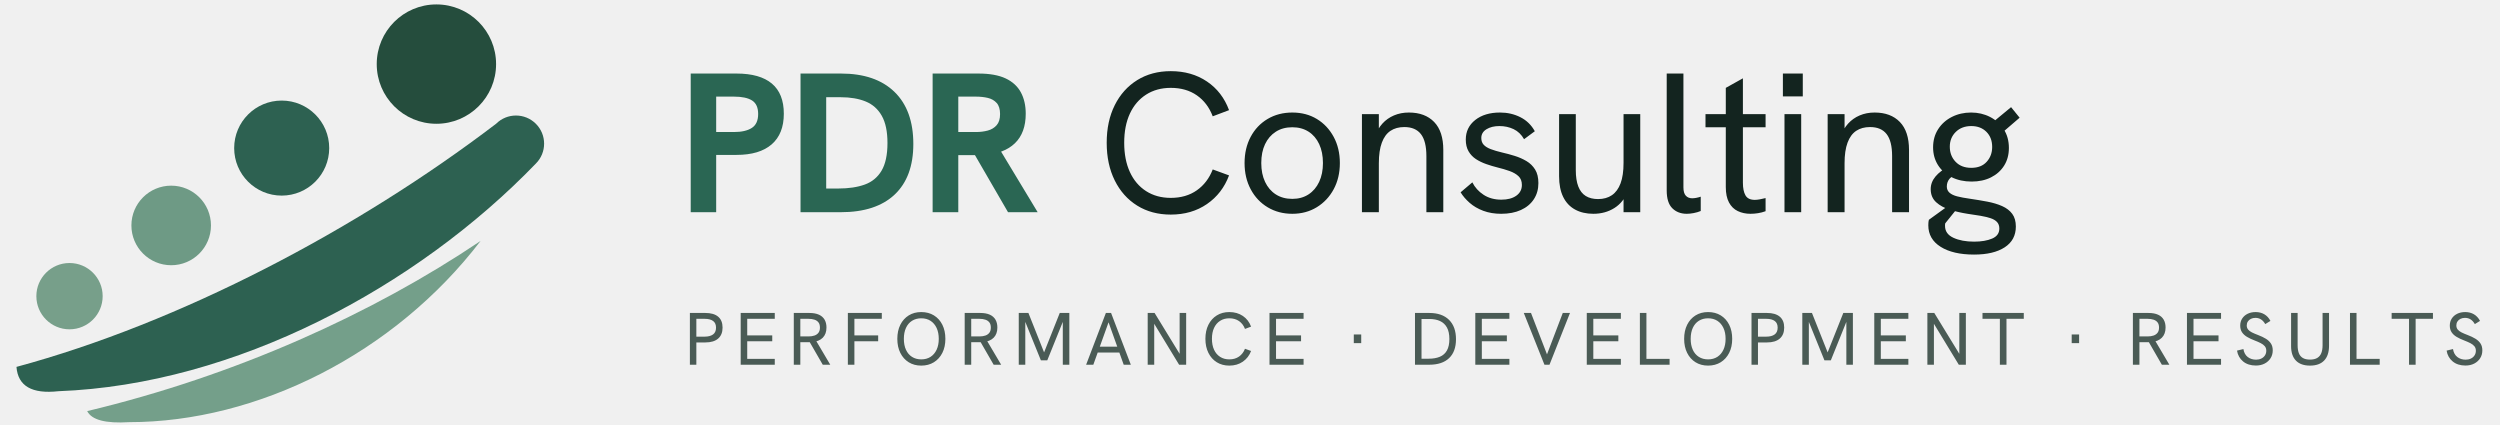
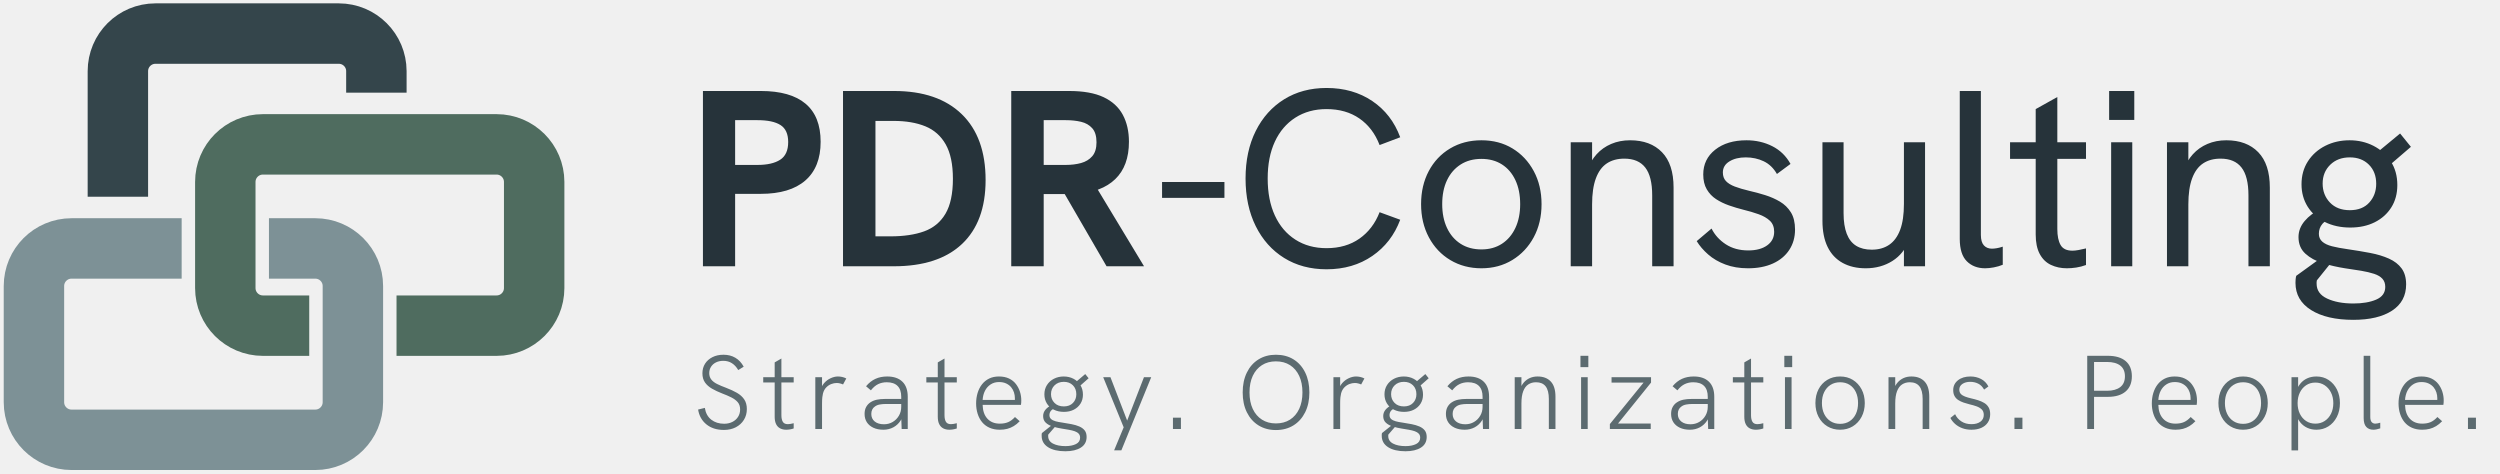
- <svg xmlns="http://www.w3.org/2000/svg" viewBox="0 0 376.7 64.0" width="377" height="64" role="img" aria-label="PDR Consulting">
-   <g transform="translate(0.00 0.00) scale(0.3333) translate(-44.0 -6.0)">
-     <circle cx="75" cy="140" r="15" fill="#779F8A" />
-     <circle cx="121" cy="108" r="18" fill="#6E9A85" />
-     <circle cx="171" cy="73" r="21.5" fill="#2D6151" />
-     <circle cx="241" cy="35" r="27" fill="#254D3D" />
-     <path d="M51 172 C 125 152, 205 110, 268 62 A 12.5 12.5 0 0 1 286 80 C 232 136, 150 180, 70 183 Q 52 185 51 172 Z" fill="#2D6151" />
-     <path d="M83 192 C 150 176, 212 148, 261 115 C 222 166, 160 197, 102 197 Q 86 198 83 192 Z" fill="#749F8A" />
+ <svg xmlns="http://www.w3.org/2000/svg" viewBox="0 0 337.9 64.0" width="338" height="64" role="img" aria-label="PDR-Consulting">
+   <g transform="scale(0.09078) translate(-30.0 -30.0)">
+     <defs>
+       <clipPath id="atl">
+         <rect x="300" y="330" width="130" height="135" />
+       </clipPath>
+       <clipPath id="abr">
+         <rect x="490" y="440" width="130" height="140" />
+       </clipPath>
+       <mask id="ama" maskUnits="userSpaceOnUse" x="0" y="0" width="900" height="800">
+         <rect x="0" y="0" width="900" height="800" fill="#fff" />
+         <rect x="365" y="245" width="460" height="270" rx="56" stroke="#000" stroke-width="154" fill="#000" />
+         <rect x="80" y="400" width="475" height="285" rx="56" stroke="#000" stroke-width="154" fill="#000" />
+       </mask>
+       <mask id="amb" maskUnits="userSpaceOnUse" x="0" y="0" width="900" height="800">
+         <rect x="0" y="0" width="900" height="800" fill="#fff" />
+         <g clip-path="url(#abr)">
+           <rect x="80" y="400" width="475" height="285" rx="56" fill="none" stroke="#000" stroke-width="154" />
+         </g>
+       </mask>
+       <mask id="amc" maskUnits="userSpaceOnUse" x="0" y="0" width="900" height="800">
+         <rect x="0" y="0" width="900" height="800" fill="#fff" />
+         <g clip-path="url(#atl)">
+           <rect x="365" y="245" width="460" height="270" rx="56" fill="none" stroke="#000" stroke-width="154" />
+         </g>
+       </mask>
+     </defs>
+     <g mask="url(#ama)">
+       <rect x="205" y="80" width="385" height="320" rx="56" fill="none" stroke="#34454B" stroke-width="90" />
+     </g>
+     <g mask="url(#amb)">
+       <rect x="365" y="245" width="460" height="270" rx="56" fill="none" stroke="#4F6C5F" stroke-width="90" />
+     </g>
+     <g mask="url(#amc)">
+       <rect x="80" y="400" width="475" height="285" rx="56" fill="none" stroke="#7D9196" stroke-width="90" />
+     </g>
  </g>
-   <path d="M104.01 32.0V11.09H110.91Q114.45 11.09 116.25 12.605Q118.05 14.12 118.05 17.15Q118.05 20.18 116.22 21.77Q114.39 23.36 110.91 23.36H107.85V32.0ZM107.85 19.91H110.52Q112.26 19.91 113.22 19.295Q114.18 18.68 114.18 17.18Q114.18 15.74 113.265 15.155Q112.35 14.57 110.52 14.57H107.85ZM120.57 32.0V11.09H126.66Q131.88 11.09 134.73 13.85Q137.58 16.61 137.58 21.71Q137.58 26.69 134.76 29.345Q131.94 32.0 126.63 32.0ZM124.44 28.43H126.24Q128.61 28.43 130.26 27.83Q131.91 27.23 132.795 25.73Q133.68 24.23 133.68 21.56Q133.68 18.98 132.825 17.465Q131.97 15.95 130.395 15.305Q128.82 14.66 126.6 14.66H124.44ZM140.49 32.0V11.09H147.39Q149.94 11.09 151.5 11.825Q153.06 12.56 153.795 13.925Q154.53 15.29 154.53 17.15Q154.53 20.03 152.895 21.605Q151.26 23.18 148.23 23.36Q147.54 23.39 146.82 23.39Q146.1 23.39 145.59 23.39H144.36V32.0ZM151.86 32.0 146.61 22.94 150.57 22.46 156.33 32.0ZM144.36 19.91H147.0Q147.99 19.91 148.815 19.685Q149.64 19.46 150.15 18.875Q150.66 18.29 150.66 17.21Q150.66 16.1 150.15 15.53Q149.64 14.96 148.815 14.765Q147.99 14.57 147.0 14.57H144.36Z" fill="#2A6653" />
-   <path d="M176.4 32.36Q173.52 32.36 171.345 31.01Q169.17 29.66 167.955 27.215Q166.74 24.77 166.74 21.53Q166.74 18.29 167.955 15.86Q169.17 13.43 171.345 12.08Q173.52 10.73 176.4 10.73Q179.55 10.73 181.86 12.29Q184.17 13.85 185.19 16.61L182.73 17.54Q181.95 15.5 180.33 14.375Q178.71 13.25 176.4 13.25Q174.27 13.25 172.68 14.27Q171.09 15.29 170.235 17.135Q169.38 18.98 169.38 21.53Q169.38 24.08 170.235 25.94Q171.09 27.8 172.68 28.82Q174.27 29.84 176.4 29.84Q178.71 29.84 180.33 28.7Q181.95 27.56 182.73 25.55L185.19 26.45Q184.17 29.18 181.86 30.77Q179.55 32.36 176.4 32.36ZM194.73 32.24Q192.66 32.24 191.025 31.265Q189.39 30.29 188.46 28.55Q187.53 26.81 187.53 24.59Q187.53 22.37 188.445 20.645Q189.36 18.92 190.995 17.945Q192.63 16.97 194.73 16.97Q196.83 16.97 198.435 17.945Q200.04 18.92 200.97 20.645Q201.9 22.37 201.9 24.59Q201.9 26.81 200.97 28.535Q200.04 30.26 198.42 31.25Q196.8 32.24 194.73 32.24ZM194.73 29.99Q196.14 29.99 197.175 29.315Q198.21 28.64 198.78 27.425Q199.35 26.21 199.35 24.59Q199.35 22.94 198.78 21.725Q198.21 20.51 197.175 19.85Q196.14 19.19 194.73 19.19Q193.29 19.19 192.24 19.865Q191.19 20.54 190.62 21.74Q190.05 22.94 190.05 24.59Q190.05 26.21 190.62 27.425Q191.19 28.64 192.24 29.315Q193.29 29.99 194.73 29.99ZM205.23 32.0V17.21H207.78V20.36L207.18 20.57Q207.6 19.43 208.32 18.635Q209.04 17.84 210.06 17.405Q211.08 16.97 212.31 16.97Q214.74 16.97 216.12 18.395Q217.5 19.82 217.5 22.61V32.0H214.95V23.54Q214.95 21.29 214.125 20.225Q213.3 19.16 211.62 19.16Q210.39 19.16 209.535 19.73Q208.68 20.3 208.23 21.515Q207.78 22.73 207.78 24.62V32.0ZM226.23 32.24Q224.73 32.24 223.53 31.79Q222.33 31.34 221.475 30.59Q220.62 29.84 220.11 29.0L221.88 27.5Q222.45 28.64 223.575 29.375Q224.7 30.11 226.26 30.11Q227.67 30.11 228.51 29.51Q229.35 28.91 229.35 27.89Q229.35 27.05 228.84 26.57Q228.33 26.09 227.49 25.79Q226.65 25.49 225.66 25.25Q224.82 25.04 223.965 24.74Q223.11 24.44 222.42 23.99Q221.73 23.54 221.31 22.82Q220.89 22.1 220.89 21.05Q220.89 19.22 222.315 18.095Q223.74 16.97 226.05 16.97Q227.73 16.97 229.125 17.675Q230.52 18.38 231.3 19.79L229.68 20.99Q229.08 19.94 228.105 19.475Q227.13 19.01 225.96 19.01Q224.79 19.01 224.01 19.49Q223.23 19.97 223.23 20.81Q223.23 21.44 223.59 21.83Q223.95 22.22 224.655 22.49Q225.36 22.76 226.38 23.0Q227.31 23.21 228.27 23.51Q229.23 23.81 230.04 24.29Q230.85 24.77 231.345 25.565Q231.84 26.36 231.84 27.62Q231.84 29.0 231.15 30.05Q230.46 31.1 229.2 31.67Q227.94 32.24 226.23 32.24ZM240.12 32.24Q238.53 32.24 237.36 31.595Q236.19 30.95 235.575 29.69Q234.96 28.43 234.96 26.57V17.21H237.48V25.67Q237.48 27.14 237.855 28.115Q238.23 29.09 238.98 29.555Q239.73 30.02 240.84 30.02Q242.07 30.02 242.925 29.435Q243.78 28.85 244.23 27.65Q244.68 26.45 244.68 24.56V17.21H247.2V32.0H244.68V28.85H245.31Q244.68 30.5 243.3 31.37Q241.92 32.24 240.12 32.24ZM254.22 32.24Q252.87 32.24 252.03 31.4Q251.19 30.56 251.19 28.73V11.09H253.71V28.25Q253.71 29.12 254.07 29.51Q254.43 29.9 255.03 29.9Q255.3 29.9 255.63 29.84Q255.96 29.78 256.32 29.66V31.82Q255.81 32.03 255.24 32.135Q254.67 32.24 254.22 32.24ZM263.82 32.24Q262.77 32.24 261.915 31.835Q261.06 31.43 260.58 30.53Q260.1 29.63 260.1 28.22V13.25L262.68 11.81V27.56Q262.68 28.79 263.07 29.465Q263.46 30.14 264.48 30.14Q264.78 30.14 265.2 30.065Q265.62 29.99 266.1 29.87V31.85Q265.53 32.06 264.945 32.15Q264.36 32.24 263.82 32.24ZM257.04 19.19V17.21H266.1V19.19ZM268.95 32.0V17.21H271.47V32.0ZM268.71 14.54V11.09H271.71V14.54ZM275.46 32.0V17.21H278.01V20.36L277.41 20.57Q277.83 19.43 278.55 18.635Q279.27 17.84 280.29 17.405Q281.31 16.97 282.54 16.97Q284.97 16.97 286.35 18.395Q287.73 19.82 287.73 22.61V32.0H285.18V23.54Q285.18 21.29 284.355 20.225Q283.53 19.16 281.85 19.16Q280.62 19.16 279.765 19.73Q278.91 20.3 278.46 21.515Q278.01 22.73 278.01 24.62V32.0ZM297.54 38.39Q294.36 38.39 292.5 37.22Q290.64 36.05 290.64 33.98Q290.64 33.83 290.655 33.59Q290.67 33.35 290.73 33.14L294.42 30.47L295.29 31.07L293.19 33.68Q293.16 33.8 293.16 33.89Q293.16 33.98 293.16 34.07Q293.16 35.27 294.42 35.855Q295.68 36.44 297.54 36.44Q299.19 36.44 300.27 35.975Q301.35 35.51 301.35 34.46Q301.35 33.86 301.005 33.485Q300.66 33.11 300.015 32.9Q299.37 32.69 298.5 32.54Q297.63 32.39 296.55 32.24Q295.2 32.03 293.925 31.64Q292.65 31.25 291.825 30.5Q291 29.75 291 28.52Q291 27.47 291.735 26.6Q292.47 25.73 293.67 25.16L295.29 26.21Q294.27 26.45 293.85 26.945Q293.43 27.44 293.43 28.13Q293.43 28.7 293.835 29.06Q294.24 29.42 295.005 29.615Q295.77 29.81 296.85 29.96Q298.29 30.17 299.55 30.41Q300.81 30.65 301.785 31.085Q302.76 31.52 303.3 32.255Q303.84 32.99 303.84 34.16Q303.84 36.2 302.16 37.295Q300.48 38.39 297.54 38.39ZM297.18 27.38Q295.47 27.38 294.15 26.72Q292.83 26.06 292.095 24.89Q291.36 23.72 291.36 22.22Q291.36 20.66 292.125 19.475Q292.89 18.29 294.195 17.63Q295.5 16.97 297.09 16.97Q298.65 16.97 299.94 17.63Q301.23 18.29 302.01 19.49Q302.79 20.69 302.79 22.31Q302.79 23.84 302.07 24.98Q301.35 26.12 300.09 26.75Q298.83 27.38 297.18 27.38ZM297.12 25.31Q298.62 25.31 299.445 24.395Q300.27 23.48 300.27 22.16Q300.27 20.75 299.4 19.88Q298.53 19.01 297.12 19.01Q295.68 19.01 294.78 19.895Q293.88 20.78 293.88 22.13Q293.88 23.48 294.75 24.395Q295.62 25.31 297.12 25.31ZM301.83 19.97 300 18.74 303.12 16.16 304.41 17.75Z" fill="#13241F" />
-   <path d="M103.885 55.0V47.194H106.214Q107.48 47.194 108.146 47.754Q108.813 48.314 108.813 49.4Q108.813 50.486 108.141 51.063Q107.469 51.64 106.214 51.64H104.859V55.0ZM104.859 50.766H106.114Q106.92 50.766 107.374 50.436Q107.827 50.106 107.827 49.411Q107.827 48.728 107.385 48.403Q106.942 48.078 106.114 48.078H104.859ZM111.546 55.0V47.194H116.686V48.078H112.531V50.576H116.306V51.461H112.531V54.115H116.686V55.0ZM119.554 55.0V47.194H121.883Q122.779 47.194 123.35 47.457Q123.922 47.72 124.202 48.213Q124.482 48.706 124.482 49.389Q124.482 50.363 123.922 50.929Q123.362 51.494 122.298 51.595Q122.13 51.606 121.894 51.606Q121.659 51.606 121.435 51.606H120.539V55.0ZM123.922 55.0 121.894 51.483 122.902 51.36 125.053 55.0ZM120.539 50.733H121.782Q122.298 50.733 122.678 50.598Q123.059 50.464 123.278 50.173Q123.496 49.882 123.496 49.4Q123.496 48.907 123.278 48.622Q123.059 48.336 122.673 48.207Q122.286 48.078 121.782 48.078H120.539ZM127.707 55.0V47.194H132.826V48.078H128.693V50.576H132.277V51.461H128.693V55.0ZM138.773 55.134Q137.698 55.134 136.886 54.63Q136.074 54.126 135.62 53.219Q135.166 52.312 135.166 51.102Q135.166 49.882 135.62 48.974Q136.074 48.067 136.886 47.563Q137.698 47.059 138.773 47.059Q139.87 47.059 140.688 47.563Q141.506 48.067 141.959 48.974Q142.413 49.882 142.413 51.102Q142.413 52.312 141.954 53.219Q141.494 54.126 140.677 54.63Q139.859 55.134 138.773 55.134ZM138.773 54.194Q139.59 54.194 140.178 53.813Q140.766 53.432 141.091 52.738Q141.416 52.043 141.416 51.102Q141.416 50.15 141.091 49.456Q140.766 48.762 140.178 48.381Q139.59 48.0 138.773 48.0Q137.978 48.0 137.384 48.375Q136.79 48.75 136.471 49.445Q136.152 50.139 136.152 51.102Q136.152 52.054 136.471 52.749Q136.79 53.443 137.384 53.818Q137.978 54.194 138.773 54.194ZM145.325 55.0V47.194H147.654Q148.55 47.194 149.122 47.457Q149.693 47.72 149.973 48.213Q150.253 48.706 150.253 49.389Q150.253 50.363 149.693 50.929Q149.133 51.494 148.069 51.595Q147.901 51.606 147.666 51.606Q147.43 51.606 147.206 51.606H146.31V55.0ZM149.693 55.0 147.666 51.483 148.674 51.36 150.824 55.0ZM146.31 50.733H147.554Q148.069 50.733 148.45 50.598Q148.83 50.464 149.049 50.173Q149.267 49.882 149.267 49.4Q149.267 48.907 149.049 48.622Q148.83 48.336 148.444 48.207Q148.058 48.078 147.554 48.078H146.31ZM153.478 55.0V47.194H154.934L157.387 53.365H157.208L159.661 47.194H161.106V55.0H160.12V48.336L160.198 48.347L157.779 54.339H156.816L154.386 48.347L154.464 48.336V55.0ZM163.637 55.0 166.616 47.194H167.4L170.379 55.0H169.304L167.019 48.605L164.723 55.0ZM165.294 53.163 165.597 52.278H168.419L168.744 53.163ZM172.922 55.0V47.194H173.963L177.962 53.723H177.738V47.194H178.723V55.0H177.659L173.683 48.459H173.907V55.0ZM185.23 55.134Q184.155 55.134 183.343 54.63Q182.531 54.126 182.078 53.214Q181.624 52.301 181.624 51.091Q181.624 49.882 182.078 48.974Q182.531 48.067 183.343 47.563Q184.155 47.059 185.23 47.059Q186.406 47.059 187.269 47.642Q188.131 48.224 188.512 49.254L187.594 49.602Q187.302 48.84 186.698 48.42Q186.093 48.0 185.23 48.0Q184.435 48.0 183.842 48.381Q183.248 48.762 182.929 49.45Q182.61 50.139 182.61 51.091Q182.61 52.043 182.929 52.738Q183.248 53.432 183.842 53.813Q184.435 54.194 185.23 54.194Q186.093 54.194 186.698 53.768Q187.302 53.342 187.594 52.592L188.512 52.928Q188.131 53.947 187.269 54.541Q186.406 55.134 185.23 55.134ZM191.29 55.0V47.194H196.43V48.078H192.275V50.576H196.05V51.461H192.275V54.115H196.43V55.0ZM204.002 51.741V50.442H205.122V51.741ZM213.23 55.0V47.194H215.392Q217.307 47.194 218.36 48.23Q219.413 49.266 219.413 51.158Q219.413 53.018 218.371 54.009Q217.33 55.0 215.381 55.0ZM214.216 54.093H215.291Q216.288 54.093 216.988 53.796Q217.688 53.499 218.052 52.844Q218.416 52.189 218.416 51.125Q218.416 50.061 218.052 49.394Q217.688 48.728 217.01 48.414Q216.333 48.101 215.381 48.101H214.216ZM222.325 55.0V47.194H227.466V48.078H223.31V50.576H227.085V51.461H223.31V54.115H227.466V55.0ZM232.752 55.0 229.638 47.194H230.725L233.278 53.802H232.998L235.518 47.194H236.605L233.514 55.0ZM239.136 55.0V47.194H244.277V48.078H240.122V50.576H243.896V51.461H240.122V54.115H244.277V55.0ZM247.144 55.0V47.194H248.13V54.115H251.624V55.0ZM257.426 55.134Q256.35 55.134 255.538 54.63Q254.726 54.126 254.273 53.219Q253.819 52.312 253.819 51.102Q253.819 49.882 254.273 48.974Q254.726 48.067 255.538 47.563Q256.35 47.059 257.426 47.059Q258.523 47.059 259.341 47.563Q260.158 48.067 260.612 48.974Q261.066 49.882 261.066 51.102Q261.066 52.312 260.606 53.219Q260.147 54.126 259.33 54.63Q258.512 55.134 257.426 55.134ZM257.426 54.194Q258.243 54.194 258.831 53.813Q259.419 53.432 259.744 52.738Q260.069 52.043 260.069 51.102Q260.069 50.15 259.744 49.456Q259.419 48.762 258.831 48.381Q258.243 48.0 257.426 48.0Q256.63 48.0 256.037 48.375Q255.443 48.75 255.124 49.445Q254.805 50.139 254.805 51.102Q254.805 52.054 255.124 52.749Q255.443 53.443 256.037 53.818Q256.63 54.194 257.426 54.194ZM263.978 55.0V47.194H266.307Q267.573 47.194 268.239 47.754Q268.906 48.314 268.906 49.4Q268.906 50.486 268.234 51.063Q267.562 51.64 266.307 51.64H264.952V55.0ZM264.952 50.766H266.206Q267.013 50.766 267.466 50.436Q267.92 50.106 267.92 49.411Q267.92 48.728 267.478 48.403Q267.035 48.078 266.206 48.078H264.952ZM271.638 55.0V47.194H273.094L275.547 53.365H275.368L277.821 47.194H279.266V55.0H278.28V48.336L278.358 48.347L275.939 54.339H274.976L272.546 48.347L272.624 48.336V55.0ZM282.491 55.0V47.194H287.632V48.078H283.477V50.576H287.251V51.461H283.477V54.115H287.632V55.0ZM290.499 55.0V47.194H291.541L295.539 53.723H295.315V47.194H296.301V55.0H295.237L291.261 48.459H291.485V55.0ZM301.43 55.0V48.078H298.81V47.194H305.037V48.078H302.427V55.0ZM312.261 51.741V50.442H313.381V51.741ZM321.49 55.0V47.194H323.819Q324.715 47.194 325.286 47.457Q325.858 47.72 326.138 48.213Q326.418 48.706 326.418 49.389Q326.418 50.363 325.858 50.929Q325.298 51.494 324.234 51.595Q324.066 51.606 323.83 51.606Q323.595 51.606 323.371 51.606H322.475V55.0ZM325.858 55.0 323.83 51.483 324.838 51.36 326.989 55.0ZM322.475 50.733H323.718Q324.234 50.733 324.614 50.598Q324.995 50.464 325.214 50.173Q325.432 49.882 325.432 49.4Q325.432 48.907 325.214 48.622Q324.995 48.336 324.609 48.207Q324.222 48.078 323.718 48.078H322.475ZM329.643 55.0V47.194H334.784V48.078H330.629V50.576H334.403V51.461H330.629V54.115H334.784V55.0ZM340.037 55.123Q338.861 55.123 338.11 54.507Q337.36 53.891 337.192 52.872L338.155 52.637Q338.278 53.421 338.799 53.83Q339.32 54.238 340.07 54.238Q340.507 54.238 340.854 54.07Q341.202 53.902 341.403 53.594Q341.605 53.286 341.605 52.894Q341.605 52.48 341.381 52.211Q341.157 51.942 340.759 51.741Q340.362 51.539 339.835 51.338Q339.186 51.091 338.698 50.8Q338.211 50.509 337.942 50.1Q337.674 49.691 337.674 49.098Q337.674 48.504 337.965 48.045Q338.256 47.586 338.782 47.322Q339.309 47.059 340.003 47.059Q340.742 47.059 341.314 47.395Q341.885 47.731 342.232 48.392L341.448 48.874Q341.19 48.414 340.821 48.174Q340.451 47.933 339.97 47.933Q339.589 47.933 339.292 48.078Q338.995 48.224 338.827 48.482Q338.659 48.739 338.659 49.075Q338.659 49.434 338.861 49.686Q339.062 49.938 339.443 50.128Q339.824 50.318 340.362 50.52Q341.045 50.778 341.538 51.08Q342.03 51.382 342.305 51.802Q342.579 52.222 342.579 52.838Q342.579 53.499 342.254 54.014Q341.93 54.53 341.358 54.826Q340.787 55.123 340.037 55.123ZM348.202 55.134Q346.813 55.134 346.079 54.384Q345.346 53.634 345.346 52.178V47.194H346.331V52.066Q346.331 52.771 346.516 53.253Q346.701 53.734 347.115 53.981Q347.53 54.227 348.202 54.227Q348.874 54.227 349.294 53.975Q349.714 53.723 349.904 53.242Q350.094 52.76 350.094 52.054V47.194H351.069V52.122Q351.069 53.6 350.335 54.367Q349.602 55.134 348.202 55.134ZM354.227 55.0V47.194H355.213V54.115H358.707V55.0ZM363.131 55.0V48.078H360.51V47.194H366.738V48.078H364.128V55.0ZM371.643 55.123Q370.467 55.123 369.717 54.507Q368.966 53.891 368.798 52.872L369.762 52.637Q369.885 53.421 370.406 53.83Q370.926 54.238 371.677 54.238Q372.114 54.238 372.461 54.07Q372.808 53.902 373.01 53.594Q373.211 53.286 373.211 52.894Q373.211 52.48 372.987 52.211Q372.763 51.942 372.366 51.741Q371.968 51.539 371.442 51.338Q370.792 51.091 370.305 50.8Q369.818 50.509 369.549 50.1Q369.28 49.691 369.28 49.098Q369.28 48.504 369.571 48.045Q369.862 47.586 370.389 47.322Q370.915 47.059 371.61 47.059Q372.349 47.059 372.92 47.395Q373.491 47.731 373.838 48.392L373.054 48.874Q372.797 48.414 372.427 48.174Q372.058 47.933 371.576 47.933Q371.195 47.933 370.898 48.078Q370.602 48.224 370.434 48.482Q370.266 48.739 370.266 49.075Q370.266 49.434 370.467 49.686Q370.669 49.938 371.05 50.128Q371.43 50.318 371.968 50.52Q372.651 50.778 373.144 51.08Q373.637 51.382 373.911 51.802Q374.186 52.222 374.186 52.838Q374.186 53.499 373.861 54.014Q373.536 54.53 372.965 54.826Q372.394 55.123 371.643 55.123Z" fill="#4A5B55" />
+   <path d="M94.987 36.0V12.302H102.807Q106.819 12.302 108.859 14.019Q110.899 15.736 110.899 19.17Q110.899 22.604 108.825 24.406Q106.751 26.208 102.807 26.208H99.339V36.0ZM99.339 22.298H102.365Q104.337 22.298 105.425 21.601Q106.513 20.904 106.513 19.204Q106.513 17.572 105.476 16.909Q104.439 16.246 102.365 16.246H99.339ZM113.925 36.0V12.302H120.827Q126.743 12.302 129.973 15.43Q133.203 18.558 133.203 24.338Q133.203 29.982 130.007 32.991Q126.811 36.0 120.793 36.0ZM118.311 31.954H120.351Q123.037 31.954 124.907 31.274Q126.777 30.594 127.78 28.894Q128.783 27.194 128.783 24.168Q128.783 21.244 127.814 19.527Q126.845 17.81 125.06 17.079Q123.275 16.348 120.759 16.348H118.311ZM136.671 36.0V12.302H144.491Q147.381 12.302 149.149 13.135Q150.917 13.968 151.75 15.515Q152.583 17.062 152.583 19.17Q152.583 22.434 150.73 24.219Q148.877 26.004 145.443 26.208Q144.661 26.242 143.845 26.242Q143.029 26.242 142.451 26.242H141.057V36.0ZM149.557 36.0 143.607 25.732 148.095 25.188 154.623 36.0ZM141.057 22.298H144.049Q145.171 22.298 146.106 22.043Q147.041 21.788 147.619 21.125Q148.197 20.462 148.197 19.238Q148.197 17.98 147.619 17.334Q147.041 16.688 146.106 16.467Q145.171 16.246 144.049 16.246H141.057Z" fill="#26333A" />
+   <path d="M157.061 26.752V24.61H165.493V26.752ZM179.297 36.408Q176.033 36.408 173.568 34.878Q171.103 33.348 169.726 30.577Q168.349 27.806 168.349 24.134Q168.349 20.462 169.726 17.708Q171.103 14.954 173.568 13.424Q176.033 11.894 179.297 11.894Q182.867 11.894 185.485 13.662Q188.103 15.43 189.259 18.558L186.471 19.612Q185.587 17.3 183.751 16.025Q181.915 14.75 179.297 14.75Q176.883 14.75 175.081 15.906Q173.279 17.062 172.31 19.153Q171.341 21.244 171.341 24.134Q171.341 27.024 172.31 29.132Q173.279 31.24 175.081 32.396Q176.883 33.552 179.297 33.552Q181.915 33.552 183.751 32.26Q185.587 30.968 186.471 28.69L189.259 29.71Q188.103 32.804 185.485 34.606Q182.867 36.408 179.297 36.408ZM200.241 36.272Q197.895 36.272 196.042 35.167Q194.189 34.062 193.135 32.09Q192.081 30.118 192.081 27.602Q192.081 25.086 193.118 23.131Q194.155 21.176 196.008 20.071Q197.861 18.966 200.241 18.966Q202.621 18.966 204.44 20.071Q206.259 21.176 207.313 23.131Q208.367 25.086 208.367 27.602Q208.367 30.118 207.313 32.073Q206.259 34.028 204.423 35.15Q202.587 36.272 200.241 36.272ZM200.241 33.722Q201.839 33.722 203.012 32.957Q204.185 32.192 204.831 30.815Q205.477 29.438 205.477 27.602Q205.477 25.732 204.831 24.355Q204.185 22.978 203.012 22.23Q201.839 21.482 200.241 21.482Q198.609 21.482 197.419 22.247Q196.229 23.012 195.583 24.372Q194.937 25.732 194.937 27.602Q194.937 29.438 195.583 30.815Q196.229 32.192 197.419 32.957Q198.609 33.722 200.241 33.722ZM212.311 36.0V19.238H215.201V22.808L214.521 23.046Q214.997 21.754 215.813 20.853Q216.629 19.952 217.785 19.459Q218.941 18.966 220.335 18.966Q223.089 18.966 224.653 20.581Q226.217 22.196 226.217 25.358V36.0H223.327V26.412Q223.327 23.862 222.392 22.655Q221.457 21.448 219.553 21.448Q218.159 21.448 217.19 22.094Q216.221 22.74 215.711 24.117Q215.201 25.494 215.201 27.636V36.0ZM236.281 36.272Q234.581 36.272 233.221 35.762Q231.861 35.252 230.892 34.402Q229.923 33.552 229.345 32.6L231.351 30.9Q231.997 32.192 233.272 33.025Q234.547 33.858 236.315 33.858Q237.913 33.858 238.865 33.178Q239.817 32.498 239.817 31.342Q239.817 30.39 239.239 29.846Q238.661 29.302 237.709 28.962Q236.757 28.622 235.635 28.35Q234.683 28.112 233.714 27.772Q232.745 27.432 231.963 26.922Q231.181 26.412 230.705 25.596Q230.229 24.78 230.229 23.59Q230.229 21.516 231.844 20.241Q233.459 18.966 236.077 18.966Q237.981 18.966 239.562 19.765Q241.143 20.564 242.027 22.162L240.191 23.522Q239.511 22.332 238.406 21.805Q237.301 21.278 235.975 21.278Q234.649 21.278 233.765 21.822Q232.881 22.366 232.881 23.318Q232.881 24.032 233.289 24.474Q233.697 24.916 234.496 25.222Q235.295 25.528 236.451 25.8Q237.505 26.038 238.593 26.378Q239.681 26.718 240.599 27.262Q241.517 27.806 242.078 28.707Q242.639 29.608 242.639 31.036Q242.639 32.6 241.857 33.79Q241.075 34.98 239.647 35.626Q238.219 36.272 236.281 36.272ZM252.193 36.272Q250.391 36.272 249.065 35.541Q247.739 34.81 247.042 33.382Q246.345 31.954 246.345 29.846V19.238H249.201V28.826Q249.201 30.492 249.626 31.597Q250.051 32.702 250.901 33.229Q251.751 33.756 253.009 33.756Q254.403 33.756 255.372 33.093Q256.341 32.43 256.851 31.07Q257.361 29.71 257.361 27.568V19.238H260.217V36.0H257.361V32.43H258.075Q257.361 34.3 255.797 35.286Q254.233 36.272 252.193 36.272ZM268.343 36.272Q266.813 36.272 265.861 35.32Q264.909 34.368 264.909 32.294V12.302H267.765V31.75Q267.765 32.736 268.173 33.178Q268.581 33.62 269.261 33.62Q269.567 33.62 269.941 33.552Q270.315 33.484 270.723 33.348V35.796Q270.145 36.034 269.499 36.153Q268.853 36.272 268.343 36.272ZM279.393 36.272Q278.203 36.272 277.234 35.813Q276.265 35.354 275.721 34.334Q275.177 33.314 275.177 31.716V14.75L278.101 13.118V30.968Q278.101 32.362 278.543 33.127Q278.985 33.892 280.141 33.892Q280.481 33.892 280.957 33.807Q281.433 33.722 281.977 33.586V35.83Q281.331 36.068 280.668 36.17Q280.005 36.272 279.393 36.272ZM271.709 21.482V19.238H281.977V21.482ZM285.377 36.0V19.238H288.233V36.0ZM285.105 16.212V12.302H288.505V16.212ZM292.925 36.0V19.238H295.815V22.808L295.135 23.046Q295.611 21.754 296.427 20.853Q297.243 19.952 298.399 19.459Q299.555 18.966 300.949 18.966Q303.703 18.966 305.267 20.581Q306.831 22.196 306.831 25.358V36.0H303.941V26.412Q303.941 23.862 303.006 22.655Q302.071 21.448 300.167 21.448Q298.773 21.448 297.804 22.094Q296.835 22.74 296.325 24.117Q295.815 25.494 295.815 27.636V36.0ZM318.119 43.242Q314.515 43.242 312.407 41.916Q310.299 40.59 310.299 38.244Q310.299 38.074 310.316 37.802Q310.333 37.53 310.401 37.292L314.583 34.266L315.569 34.946L313.189 37.904Q313.155 38.04 313.155 38.142Q313.155 38.244 313.155 38.346Q313.155 39.706 314.583 40.369Q316.011 41.032 318.119 41.032Q319.989 41.032 321.213 40.505Q322.437 39.978 322.437 38.788Q322.437 38.108 322.046 37.683Q321.655 37.258 320.924 37.02Q320.193 36.782 319.207 36.612Q318.221 36.442 316.997 36.272Q315.467 36.034 314.022 35.592Q312.577 35.15 311.642 34.3Q310.707 33.45 310.707 32.056Q310.707 30.866 311.54 29.88Q312.373 28.894 313.733 28.248L315.569 29.438Q314.413 29.71 313.937 30.271Q313.461 30.832 313.461 31.614Q313.461 32.26 313.92 32.668Q314.379 33.076 315.246 33.297Q316.113 33.518 317.337 33.688Q318.969 33.926 320.397 34.198Q321.825 34.47 322.93 34.963Q324.035 35.456 324.647 36.289Q325.259 37.122 325.259 38.448Q325.259 40.76 323.355 42.001Q321.451 43.242 318.119 43.242ZM317.711 30.764Q315.773 30.764 314.277 30.016Q312.781 29.268 311.948 27.942Q311.115 26.616 311.115 24.916Q311.115 23.148 311.982 21.805Q312.849 20.462 314.328 19.714Q315.807 18.966 317.609 18.966Q319.377 18.966 320.839 19.714Q322.301 20.462 323.185 21.822Q324.069 23.182 324.069 25.018Q324.069 26.752 323.253 28.044Q322.437 29.336 321.009 30.05Q319.581 30.764 317.711 30.764ZM317.643 28.418Q319.343 28.418 320.278 27.381Q321.213 26.344 321.213 24.848Q321.213 23.25 320.227 22.264Q319.241 21.278 317.643 21.278Q316.011 21.278 314.991 22.281Q313.971 23.284 313.971 24.814Q313.971 26.344 314.957 27.381Q315.943 28.418 317.643 28.418ZM322.981 22.366 320.907 20.972 324.443 18.048 325.905 19.85Z" fill="#26333A" />
+   <path d="M97.827 58.128Q96.379 58.128 95.456 57.375Q94.533 56.623 94.334 55.373L95.243 55.146Q95.413 56.197 96.116 56.743Q96.819 57.29 97.856 57.29Q98.466 57.29 98.956 57.049Q99.446 56.807 99.73 56.367Q100.014 55.927 100.014 55.359Q100.014 54.748 99.687 54.372Q99.361 53.996 98.821 53.726Q98.282 53.456 97.6 53.2Q96.833 52.902 96.223 52.554Q95.612 52.206 95.264 51.709Q94.916 51.212 94.916 50.474Q94.916 49.736 95.271 49.175Q95.626 48.614 96.272 48.287Q96.918 47.961 97.77 47.961Q98.679 47.961 99.375 48.372Q100.071 48.784 100.497 49.579L99.758 50.034Q99.418 49.437 98.914 49.111Q98.409 48.784 97.742 48.784Q97.174 48.784 96.748 48.997Q96.322 49.21 96.081 49.587Q95.839 49.963 95.839 50.446Q95.839 50.957 96.116 51.312Q96.393 51.667 96.911 51.922Q97.43 52.178 98.125 52.434Q98.949 52.746 99.581 53.108Q100.213 53.47 100.568 53.996Q100.923 54.521 100.923 55.302Q100.923 56.126 100.525 56.765Q100.128 57.404 99.432 57.766Q98.736 58.128 97.827 58.128ZM106.248 58.099Q105.779 58.099 105.424 57.915Q105.069 57.73 104.878 57.34Q104.686 56.949 104.686 56.353V48.997L105.595 48.472V56.14Q105.595 56.708 105.786 57.027Q105.978 57.347 106.461 57.347Q106.631 57.347 106.83 57.311Q107.029 57.276 107.256 57.219V57.929Q107 58.014 106.745 58.057Q106.489 58.099 106.248 58.099ZM103.138 51.709V50.999H107.256V51.709ZM110.181 58.0V50.999H111.09V52.86L110.863 52.902Q110.976 52.249 111.36 51.809Q111.743 51.369 112.254 51.134Q112.766 50.9 113.234 50.9Q113.518 50.9 113.809 50.964Q114.1 51.028 114.37 51.17L113.93 51.979Q113.745 51.894 113.518 51.837Q113.291 51.78 113.078 51.78Q112.709 51.78 112.34 51.922Q111.97 52.064 111.665 52.37Q111.36 52.675 111.218 53.186Q111.161 53.399 111.126 53.712Q111.09 54.024 111.09 54.578V58.0ZM121.854 58.0 121.797 56.41V53.641Q121.797 52.675 121.3 52.178Q120.803 51.681 119.837 51.681Q119.212 51.681 118.687 51.929Q118.162 52.178 117.693 52.774L117.04 52.221Q117.608 51.539 118.311 51.219Q119.014 50.9 119.894 50.9Q121.229 50.9 121.953 51.603Q122.677 52.306 122.677 53.641V58.0ZM119.383 58.099Q118.602 58.099 118.027 57.83Q117.452 57.56 117.146 57.084Q116.841 56.608 116.841 55.969Q116.841 55.401 117.061 55.011Q117.281 54.62 117.636 54.393Q118.02 54.138 118.51 54.038Q118.999 53.939 119.567 53.939H121.882V54.62H119.681Q119.269 54.62 118.879 54.691Q118.488 54.762 118.218 54.975Q117.991 55.132 117.871 55.38Q117.75 55.629 117.75 55.969Q117.75 56.608 118.211 56.985Q118.673 57.361 119.468 57.361Q120.107 57.361 120.632 57.056Q121.158 56.75 121.477 56.211Q121.797 55.671 121.797 55.004L122.18 55.43Q122.109 56.225 121.726 56.836Q121.342 57.446 120.732 57.773Q120.121 58.099 119.383 58.099ZM128.3 58.099Q127.832 58.099 127.477 57.915Q127.122 57.73 126.93 57.34Q126.738 56.949 126.738 56.353V48.997L127.647 48.472V56.14Q127.647 56.708 127.839 57.027Q128.031 57.347 128.513 57.347Q128.684 57.347 128.883 57.311Q129.081 57.276 129.309 57.219V57.929Q129.053 58.014 128.797 58.057Q128.542 58.099 128.3 58.099ZM125.191 51.709V50.999H129.309V51.709ZM135.116 58.099Q134.335 58.099 133.732 57.83Q133.128 57.56 132.731 57.077Q132.333 56.594 132.127 55.941Q131.921 55.288 131.921 54.549Q131.921 53.797 132.12 53.136Q132.319 52.476 132.71 51.972Q133.1 51.468 133.675 51.184Q134.25 50.9 135.003 50.9Q135.798 50.9 136.373 51.177Q136.948 51.454 137.31 51.93Q137.672 52.405 137.85 52.973Q138.027 53.541 138.027 54.123Q138.027 54.237 138.02 54.422Q138.013 54.606 137.985 54.734H132.802Q132.83 55.941 133.448 56.608Q134.066 57.276 135.116 57.276Q135.784 57.276 136.26 57.07Q136.735 56.864 137.175 56.381L137.814 56.949Q137.417 57.361 137.005 57.609Q136.593 57.858 136.132 57.979Q135.67 58.099 135.116 58.099ZM137.133 54.28Q137.161 54.166 137.161 54.045Q137.161 53.925 137.161 53.811Q137.161 53.442 137.041 53.058Q136.92 52.675 136.664 52.363Q136.409 52.05 135.997 51.851Q135.585 51.653 135.017 51.653Q134.364 51.653 133.874 51.979Q133.384 52.306 133.114 52.845Q132.844 53.385 132.802 54.067H137.431ZM143.991 61.01Q142.5 61.01 141.641 60.457Q140.782 59.903 140.782 58.923Q140.782 58.852 140.782 58.745Q140.782 58.639 140.811 58.554L142.429 57.262L142.77 57.489L141.677 58.753Q141.663 58.809 141.663 58.859Q141.663 58.909 141.663 58.951Q141.663 59.633 142.316 59.974Q142.969 60.315 143.991 60.315Q144.858 60.315 145.419 60.038Q145.979 59.761 145.979 59.179Q145.979 58.838 145.788 58.632Q145.596 58.426 145.255 58.305Q144.914 58.185 144.46 58.106Q144.006 58.028 143.48 57.943Q142.855 57.844 142.28 57.666Q141.705 57.489 141.343 57.155Q140.981 56.821 140.981 56.253Q140.981 55.771 141.293 55.394Q141.606 55.018 142.16 54.748L142.728 55.146Q142.245 55.288 142.039 55.536Q141.833 55.785 141.833 56.126Q141.833 56.452 142.053 56.651Q142.273 56.85 142.664 56.956Q143.054 57.063 143.58 57.134Q144.233 57.233 144.822 57.347Q145.411 57.46 145.873 57.659Q146.334 57.858 146.597 58.192Q146.86 58.525 146.86 59.079Q146.86 60.016 146.086 60.513Q145.312 61.01 143.991 61.01ZM143.793 55.685Q143.026 55.685 142.422 55.387Q141.819 55.089 141.485 54.549Q141.151 54.01 141.151 53.314Q141.151 52.604 141.499 52.057Q141.847 51.511 142.444 51.205Q143.04 50.9 143.764 50.9Q144.488 50.9 145.078 51.205Q145.667 51.511 146.015 52.064Q146.363 52.618 146.363 53.357Q146.363 54.052 146.029 54.578Q145.695 55.103 145.12 55.394Q144.545 55.685 143.793 55.685ZM143.778 54.947Q144.559 54.947 145.014 54.478Q145.468 54.01 145.468 53.3Q145.468 52.547 145 52.086Q144.531 51.624 143.778 51.624Q143.012 51.624 142.529 52.093Q142.046 52.561 142.046 53.286Q142.046 53.996 142.515 54.471Q142.983 54.947 143.778 54.947ZM145.923 52.206 145.269 51.766 146.675 50.573 147.13 51.141ZM150.58 60.883 151.872 57.773 149.103 50.999H150.083L152.341 56.864L154.613 50.999H155.593L151.56 60.883ZM158.532 58.0V56.466H159.611V58.0ZM172.448 58.142Q171.113 58.142 170.098 57.51Q169.083 56.878 168.522 55.735Q167.961 54.592 167.961 53.058Q167.961 51.525 168.522 50.375Q169.083 49.224 170.098 48.593Q171.113 47.961 172.448 47.961Q173.826 47.961 174.841 48.593Q175.856 49.224 176.417 50.375Q176.978 51.525 176.978 53.058Q176.978 54.592 176.41 55.735Q175.842 56.878 174.827 57.51Q173.811 58.142 172.448 58.142ZM172.448 57.247Q173.556 57.247 174.358 56.736Q175.16 56.225 175.601 55.281Q176.041 54.336 176.041 53.058Q176.041 51.766 175.601 50.822Q175.16 49.878 174.358 49.366Q173.556 48.855 172.448 48.855Q171.369 48.855 170.567 49.366Q169.764 49.878 169.324 50.815Q168.884 51.752 168.884 53.058Q168.884 54.351 169.324 55.288Q169.764 56.225 170.567 56.736Q171.369 57.247 172.448 57.247ZM180.23 58.0V50.999H181.139V52.86L180.911 52.902Q181.025 52.249 181.408 51.809Q181.792 51.369 182.303 51.134Q182.814 50.9 183.283 50.9Q183.567 50.9 183.858 50.964Q184.149 51.028 184.419 51.17L183.979 51.979Q183.794 51.894 183.567 51.837Q183.34 51.78 183.127 51.78Q182.757 51.78 182.388 51.922Q182.019 52.064 181.714 52.37Q181.408 52.675 181.266 53.186Q181.21 53.399 181.174 53.712Q181.139 54.024 181.139 54.578V58.0ZM189.971 61.01Q188.48 61.01 187.621 60.457Q186.762 59.903 186.762 58.923Q186.762 58.852 186.762 58.745Q186.762 58.639 186.79 58.554L188.409 57.262L188.75 57.489L187.656 58.753Q187.642 58.809 187.642 58.859Q187.642 58.909 187.642 58.951Q187.642 59.633 188.295 59.974Q188.949 60.315 189.971 60.315Q190.837 60.315 191.398 60.038Q191.959 59.761 191.959 59.179Q191.959 58.838 191.767 58.632Q191.576 58.426 191.235 58.305Q190.894 58.185 190.44 58.106Q189.985 58.028 189.46 57.943Q188.835 57.844 188.26 57.666Q187.685 57.489 187.323 57.155Q186.961 56.821 186.961 56.253Q186.961 55.771 187.273 55.394Q187.585 55.018 188.139 54.748L188.707 55.146Q188.224 55.288 188.019 55.536Q187.813 55.785 187.813 56.126Q187.813 56.452 188.033 56.651Q188.253 56.85 188.643 56.956Q189.034 57.063 189.559 57.134Q190.212 57.233 190.802 57.347Q191.391 57.46 191.853 57.659Q192.314 57.858 192.577 58.192Q192.839 58.525 192.839 59.079Q192.839 60.016 192.066 60.513Q191.292 61.01 189.971 61.01ZM189.772 55.685Q189.005 55.685 188.402 55.387Q187.798 55.089 187.465 54.549Q187.131 54.01 187.131 53.314Q187.131 52.604 187.479 52.057Q187.827 51.511 188.423 51.205Q189.02 50.9 189.744 50.9Q190.468 50.9 191.057 51.205Q191.647 51.511 191.995 52.064Q192.342 52.618 192.342 53.357Q192.342 54.052 192.009 54.578Q191.675 55.103 191.1 55.394Q190.525 55.685 189.772 55.685ZM189.758 54.947Q190.539 54.947 190.993 54.478Q191.448 54.01 191.448 53.3Q191.448 52.547 190.979 52.086Q190.511 51.624 189.758 51.624Q188.991 51.624 188.508 52.093Q188.026 52.561 188.026 53.286Q188.026 53.996 188.494 54.471Q188.963 54.947 189.758 54.947ZM191.902 52.206 191.249 51.766 192.655 50.573 193.109 51.141ZM200.451 58.0 200.394 56.41V53.641Q200.394 52.675 199.897 52.178Q199.4 51.681 198.434 51.681Q197.809 51.681 197.284 51.929Q196.759 52.178 196.29 52.774L195.637 52.221Q196.205 51.539 196.908 51.219Q197.611 50.9 198.491 50.9Q199.826 50.9 200.55 51.603Q201.274 52.306 201.274 53.641V58.0ZM197.98 58.099Q197.199 58.099 196.624 57.83Q196.049 57.56 195.743 57.084Q195.438 56.608 195.438 55.969Q195.438 55.401 195.658 55.011Q195.878 54.62 196.233 54.393Q196.617 54.138 197.107 54.038Q197.596 53.939 198.164 53.939H200.479V54.62H198.278Q197.866 54.62 197.476 54.691Q197.085 54.762 196.815 54.975Q196.588 55.132 196.468 55.38Q196.347 55.629 196.347 55.969Q196.347 56.608 196.808 56.985Q197.27 57.361 198.065 57.361Q198.704 57.361 199.229 57.056Q199.755 56.75 200.074 56.211Q200.394 55.671 200.394 55.004L200.777 55.43Q200.706 56.225 200.323 56.836Q199.939 57.446 199.329 57.773Q198.718 58.099 197.98 58.099ZM204.739 58.0V50.999H205.648V52.632L205.435 52.703Q205.619 52.121 205.96 51.724Q206.301 51.326 206.777 51.113Q207.252 50.9 207.835 50.9Q208.971 50.9 209.61 51.575Q210.249 52.249 210.249 53.626V58.0H209.354V53.953Q209.354 52.789 208.921 52.235Q208.488 51.681 207.622 51.681Q207.025 51.681 206.578 51.972Q206.131 52.263 205.889 52.895Q205.648 53.527 205.648 54.535V58.0ZM213.713 58.0V50.999H214.608V58.0ZM213.628 49.636V48.103H214.693V49.636ZM217.604 58.0V57.333L222.304 51.553L222.347 51.724H217.831V50.999H223.171V51.724L218.499 57.517L218.47 57.262H223.128V58.0ZM230.895 58.0 230.839 56.41V53.641Q230.839 52.675 230.342 52.178Q229.845 51.681 228.879 51.681Q228.254 51.681 227.729 51.929Q227.203 52.178 226.735 52.774L226.082 52.221Q226.65 51.539 227.353 51.219Q228.055 50.9 228.936 50.9Q230.271 50.9 230.995 51.603Q231.719 52.306 231.719 53.641V58.0ZM228.425 58.099Q227.644 58.099 227.069 57.83Q226.493 57.56 226.188 57.084Q225.883 56.608 225.883 55.969Q225.883 55.401 226.103 55.011Q226.323 54.62 226.678 54.393Q227.061 54.138 227.551 54.038Q228.041 53.939 228.609 53.939H230.924V54.62H228.723Q228.311 54.62 227.921 54.691Q227.53 54.762 227.26 54.975Q227.033 55.132 226.912 55.38Q226.792 55.629 226.792 55.969Q226.792 56.608 227.253 56.985Q227.715 57.361 228.51 57.361Q229.149 57.361 229.674 57.056Q230.2 56.75 230.519 56.211Q230.839 55.671 230.839 55.004L231.222 55.43Q231.151 56.225 230.768 56.836Q230.384 57.446 229.774 57.773Q229.163 58.099 228.425 58.099ZM237.342 58.099Q236.874 58.099 236.519 57.915Q236.164 57.73 235.972 57.34Q235.78 56.949 235.78 56.353V48.997L236.689 48.472V56.14Q236.689 56.708 236.881 57.027Q237.072 57.347 237.555 57.347Q237.726 57.347 237.924 57.311Q238.123 57.276 238.35 57.219V57.929Q238.095 58.014 237.839 58.057Q237.584 58.099 237.342 58.099ZM234.232 51.709V50.999H238.35V51.709ZM241.276 58.0V50.999H242.17V58.0ZM241.19 49.636V48.103H242.255V49.636ZM248.731 58.099Q247.765 58.099 247.005 57.638Q246.246 57.176 245.82 56.36Q245.394 55.543 245.394 54.493Q245.394 53.442 245.813 52.632Q246.231 51.823 246.991 51.361Q247.751 50.9 248.731 50.9Q249.71 50.9 250.456 51.361Q251.201 51.823 251.635 52.632Q252.068 53.442 252.068 54.493Q252.068 55.543 251.635 56.36Q251.201 57.176 250.449 57.638Q249.696 58.099 248.731 58.099ZM248.731 57.304Q249.469 57.304 250.016 56.949Q250.562 56.594 250.861 55.962Q251.159 55.33 251.159 54.493Q251.159 53.641 250.861 53.009Q250.562 52.377 250.016 52.029Q249.469 51.681 248.731 51.681Q247.992 51.681 247.438 52.036Q246.885 52.391 246.579 53.016Q246.274 53.641 246.274 54.493Q246.274 55.33 246.579 55.962Q246.885 56.594 247.438 56.949Q247.992 57.304 248.731 57.304ZM255.277 58.0V50.999H256.186V52.632L255.973 52.703Q256.157 52.121 256.498 51.724Q256.839 51.326 257.315 51.113Q257.79 50.9 258.372 50.9Q259.508 50.9 260.147 51.575Q260.786 52.249 260.786 53.626V58.0H259.892V53.953Q259.892 52.789 259.459 52.235Q259.026 51.681 258.159 51.681Q257.563 51.681 257.116 51.972Q256.668 52.263 256.427 52.895Q256.186 53.527 256.186 54.535V58.0ZM266.495 58.099Q265.799 58.099 265.238 57.886Q264.677 57.673 264.273 57.311Q263.868 56.949 263.641 56.509L264.28 55.998Q264.549 56.594 265.125 56.971Q265.7 57.347 266.495 57.347Q267.247 57.347 267.702 57.013Q268.156 56.679 268.156 56.097Q268.156 55.614 267.879 55.352Q267.602 55.089 267.169 54.933Q266.736 54.777 266.225 54.663Q265.827 54.564 265.43 54.429Q265.032 54.294 264.713 54.088Q264.393 53.882 264.209 53.555Q264.024 53.229 264.024 52.746Q264.024 51.922 264.67 51.411Q265.316 50.9 266.353 50.9Q267.134 50.9 267.78 51.234Q268.426 51.567 268.781 52.249L268.199 52.675Q267.901 52.121 267.411 51.873Q266.921 51.624 266.324 51.624Q265.685 51.624 265.267 51.908Q264.848 52.192 264.848 52.675Q264.848 53.03 265.046 53.25Q265.245 53.47 265.614 53.612Q265.984 53.754 266.481 53.868Q266.935 53.967 267.382 54.109Q267.83 54.251 268.206 54.471Q268.582 54.691 268.802 55.061Q269.022 55.43 269.022 55.998Q269.022 56.637 268.71 57.112Q268.398 57.588 267.83 57.844Q267.262 58.099 266.495 58.099ZM272.303 58.0V56.466H273.382V58.0ZM282.143 58.0V48.103H284.926Q286.488 48.103 287.333 48.813Q288.178 49.523 288.178 50.872Q288.178 52.206 287.333 52.931Q286.488 53.655 284.926 53.655H283.066V58.0ZM283.066 52.831H284.827Q285.963 52.831 286.602 52.341Q287.241 51.851 287.241 50.872Q287.241 49.92 286.616 49.43Q285.991 48.94 284.827 48.94H283.066ZM294.071 58.099Q293.29 58.099 292.687 57.83Q292.083 57.56 291.686 57.077Q291.288 56.594 291.082 55.941Q290.876 55.288 290.876 54.549Q290.876 53.797 291.075 53.136Q291.274 52.476 291.664 51.972Q292.055 51.468 292.63 51.184Q293.205 50.9 293.958 50.9Q294.753 50.9 295.328 51.177Q295.903 51.454 296.265 51.93Q296.627 52.405 296.805 52.973Q296.982 53.541 296.982 54.123Q296.982 54.237 296.975 54.422Q296.968 54.606 296.94 54.734H291.757Q291.785 55.941 292.403 56.608Q293.02 57.276 294.071 57.276Q294.739 57.276 295.214 57.07Q295.69 56.864 296.13 56.381L296.769 56.949Q296.372 57.361 295.96 57.609Q295.548 57.858 295.087 57.979Q294.625 58.099 294.071 58.099ZM296.088 54.28Q296.116 54.166 296.116 54.045Q296.116 53.925 296.116 53.811Q296.116 53.442 295.995 53.058Q295.875 52.675 295.619 52.363Q295.363 52.05 294.952 51.851Q294.54 51.653 293.972 51.653Q293.319 51.653 292.829 51.979Q292.339 52.306 292.069 52.845Q291.799 53.385 291.757 54.067H296.386ZM303.216 58.099Q302.25 58.099 301.491 57.638Q300.731 57.176 300.305 56.36Q299.879 55.543 299.879 54.493Q299.879 53.442 300.298 52.632Q300.717 51.823 301.477 51.361Q302.236 50.9 303.216 50.9Q304.196 50.9 304.941 51.361Q305.687 51.823 306.12 52.632Q306.553 53.442 306.553 54.493Q306.553 55.543 306.12 56.36Q305.687 57.176 304.934 57.638Q304.182 58.099 303.216 58.099ZM303.216 57.304Q303.954 57.304 304.501 56.949Q305.048 56.594 305.346 55.962Q305.644 55.33 305.644 54.493Q305.644 53.641 305.346 53.009Q305.048 52.377 304.501 52.029Q303.954 51.681 303.216 51.681Q302.478 51.681 301.924 52.036Q301.37 52.391 301.065 53.016Q300.759 53.641 300.759 54.493Q300.759 55.33 301.065 55.962Q301.37 56.594 301.924 56.949Q302.478 57.304 303.216 57.304ZM309.762 60.897V50.999H310.657V53.2L310.373 53.002Q310.572 52.334 310.955 51.866Q311.338 51.397 311.892 51.148Q312.446 50.9 313.128 50.9Q314.065 50.9 314.782 51.376Q315.499 51.851 315.904 52.661Q316.308 53.47 316.308 54.507Q316.308 55.572 315.882 56.388Q315.456 57.205 314.739 57.652Q314.022 58.099 313.128 58.099Q312.446 58.099 311.885 57.837Q311.324 57.574 310.948 57.105Q310.572 56.637 310.415 56.04L310.657 55.813V60.897ZM312.986 57.276Q313.696 57.276 314.242 56.921Q314.789 56.566 315.101 55.941Q315.414 55.316 315.414 54.507Q315.414 53.697 315.101 53.073Q314.789 52.448 314.242 52.086Q313.696 51.724 312.986 51.724Q312.276 51.724 311.736 52.086Q311.196 52.448 310.891 53.073Q310.586 53.697 310.586 54.507Q310.586 55.316 310.891 55.941Q311.196 56.566 311.736 56.921Q312.276 57.276 312.986 57.276ZM320.824 58.099Q320.228 58.099 319.873 57.723Q319.518 57.347 319.518 56.523V48.103H320.412V56.367Q320.412 56.85 320.597 57.063Q320.781 57.276 321.094 57.276Q321.236 57.276 321.406 57.24Q321.577 57.205 321.761 57.148V57.915Q321.52 58.0 321.271 58.05Q321.023 58.099 320.824 58.099ZM327.427 58.099Q326.646 58.099 326.043 57.83Q325.439 57.56 325.041 57.077Q324.644 56.594 324.438 55.941Q324.232 55.288 324.232 54.549Q324.232 53.797 324.431 53.136Q324.63 52.476 325.02 51.972Q325.411 51.468 325.986 51.184Q326.561 50.9 327.313 50.9Q328.109 50.9 328.684 51.177Q329.259 51.454 329.621 51.93Q329.983 52.405 330.161 52.973Q330.338 53.541 330.338 54.123Q330.338 54.237 330.331 54.422Q330.324 54.606 330.295 54.734H325.112Q325.141 55.941 325.759 56.608Q326.376 57.276 327.427 57.276Q328.094 57.276 328.57 57.07Q329.046 56.864 329.486 56.381L330.125 56.949Q329.727 57.361 329.316 57.609Q328.904 57.858 328.442 57.979Q327.981 58.099 327.427 58.099ZM329.443 54.28Q329.472 54.166 329.472 54.045Q329.472 53.925 329.472 53.811Q329.472 53.442 329.351 53.058Q329.23 52.675 328.975 52.363Q328.719 52.05 328.307 51.851Q327.896 51.653 327.328 51.653Q326.674 51.653 326.185 51.979Q325.695 52.306 325.425 52.845Q325.155 53.385 325.112 54.067H329.742ZM333.618 58.0V56.466H334.697V58.0Z" fill="#5C6B70" />
</svg>
